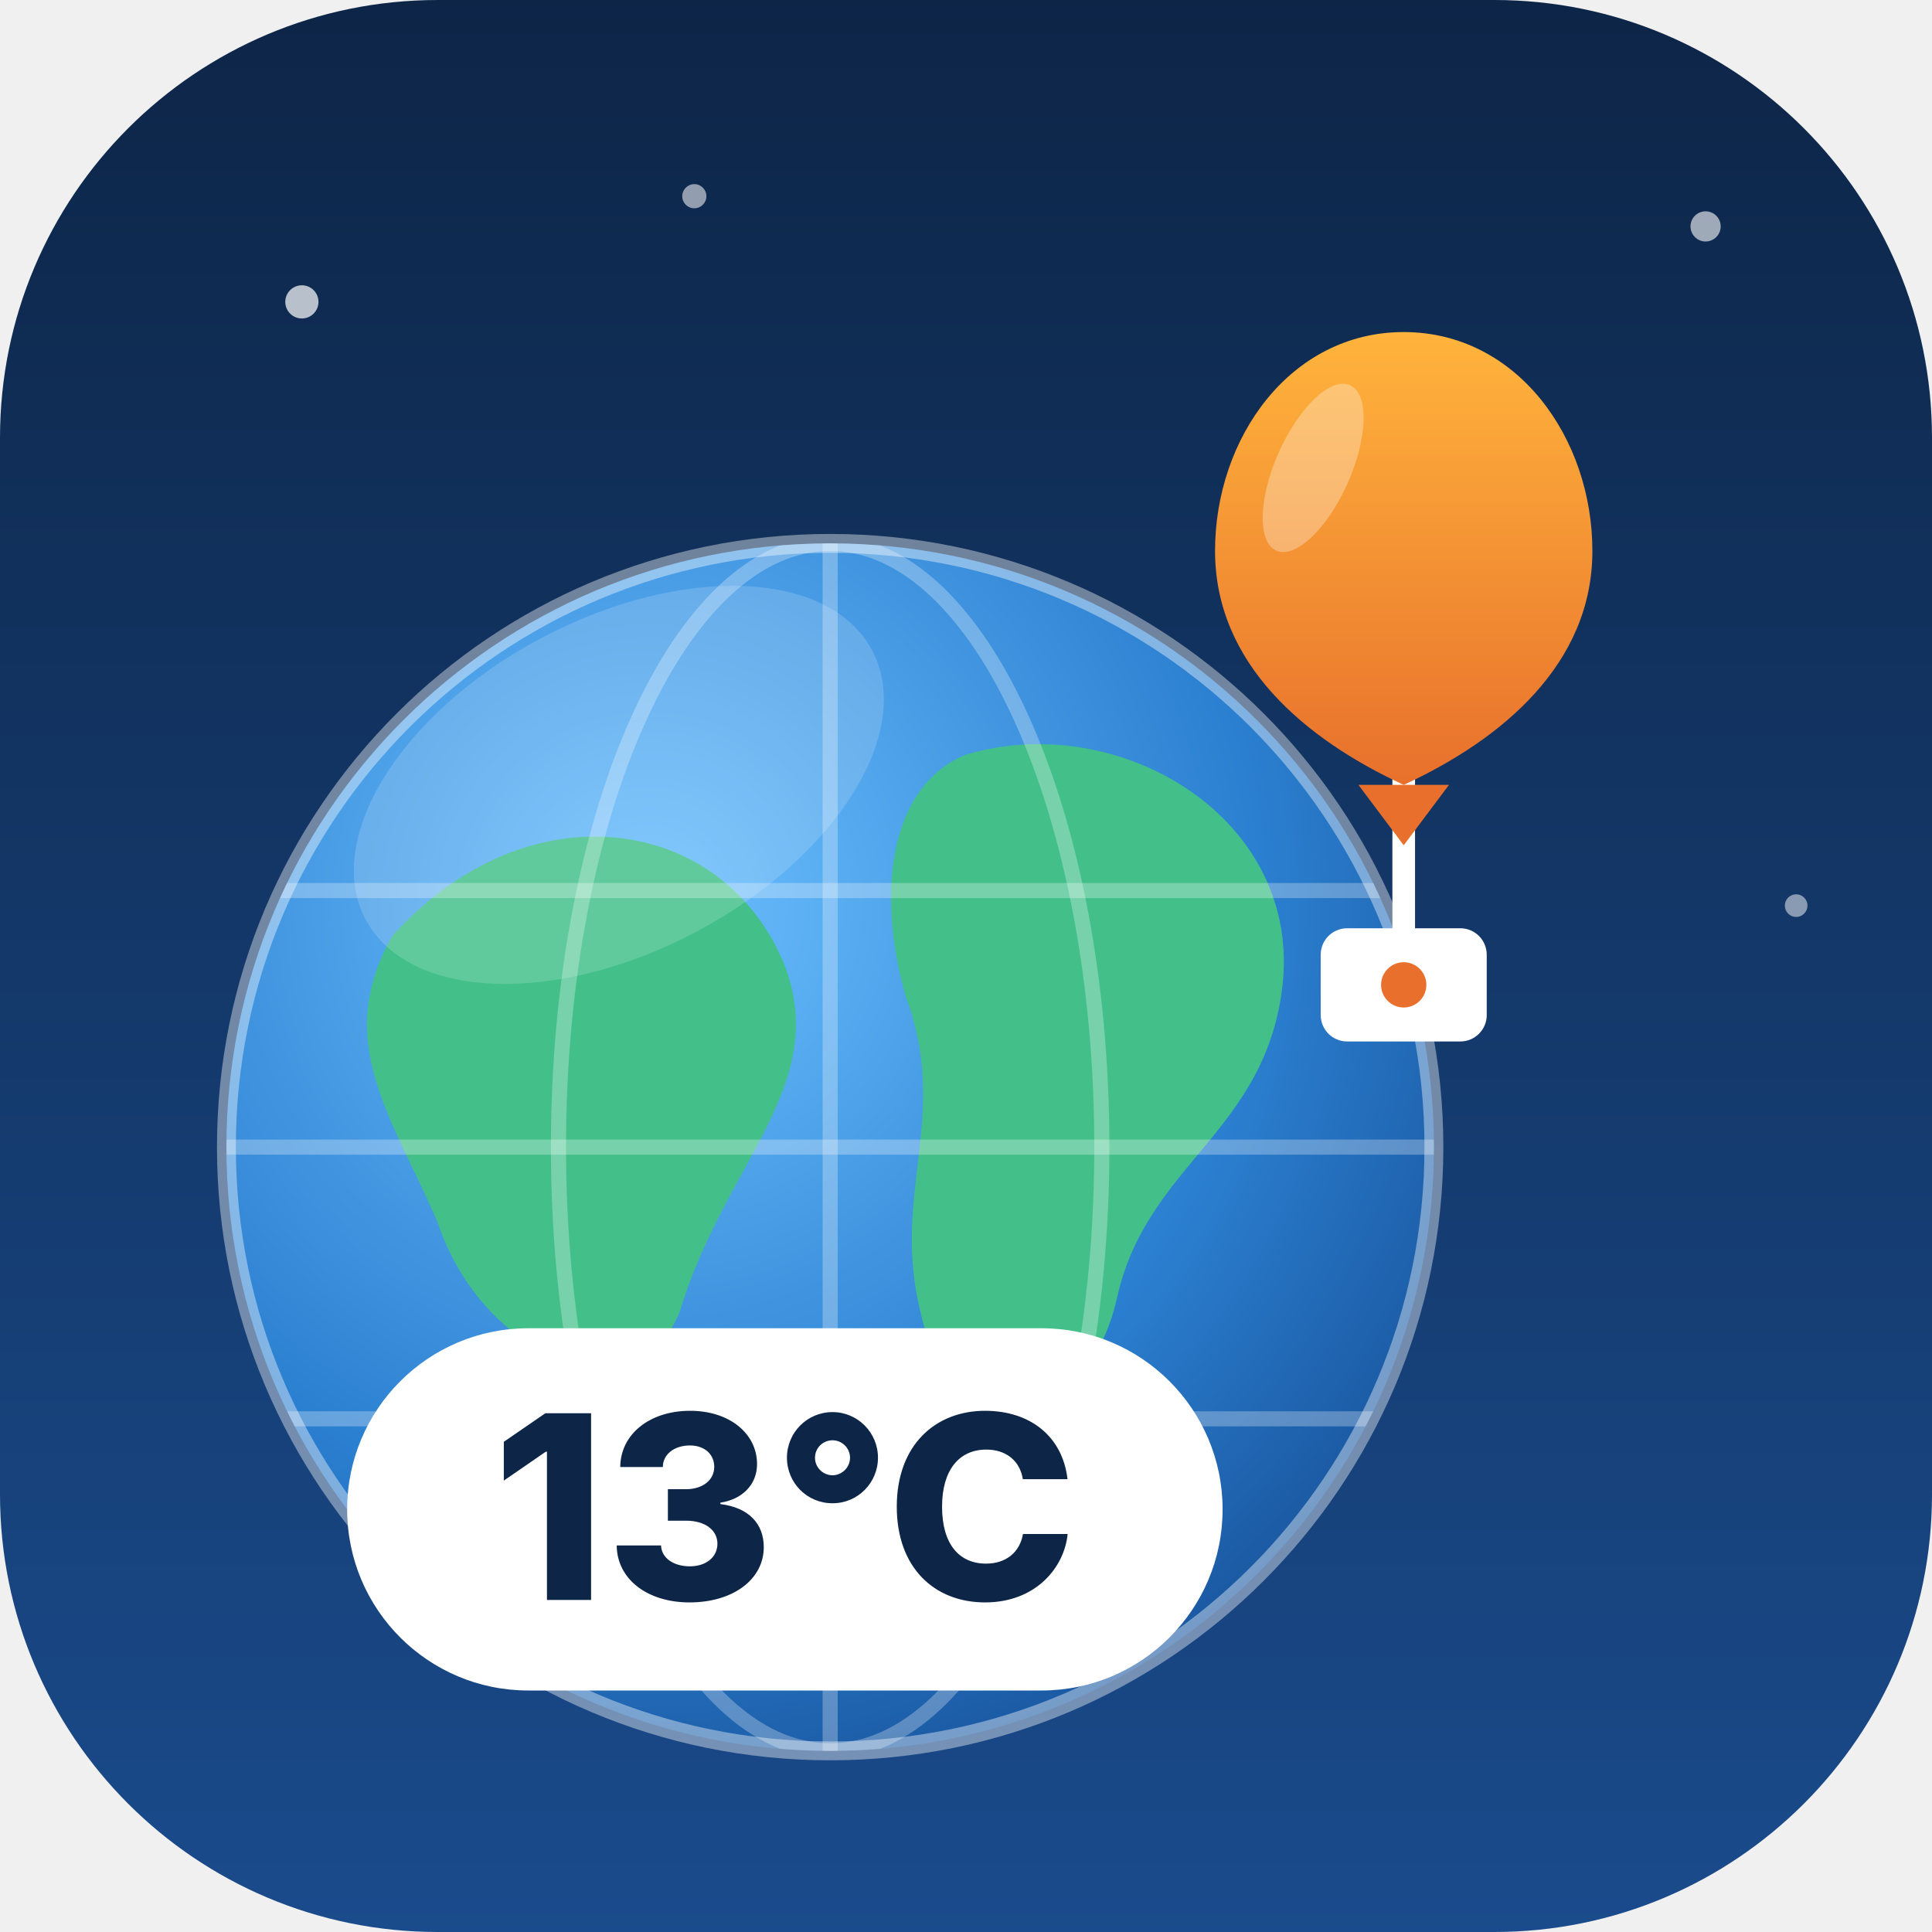
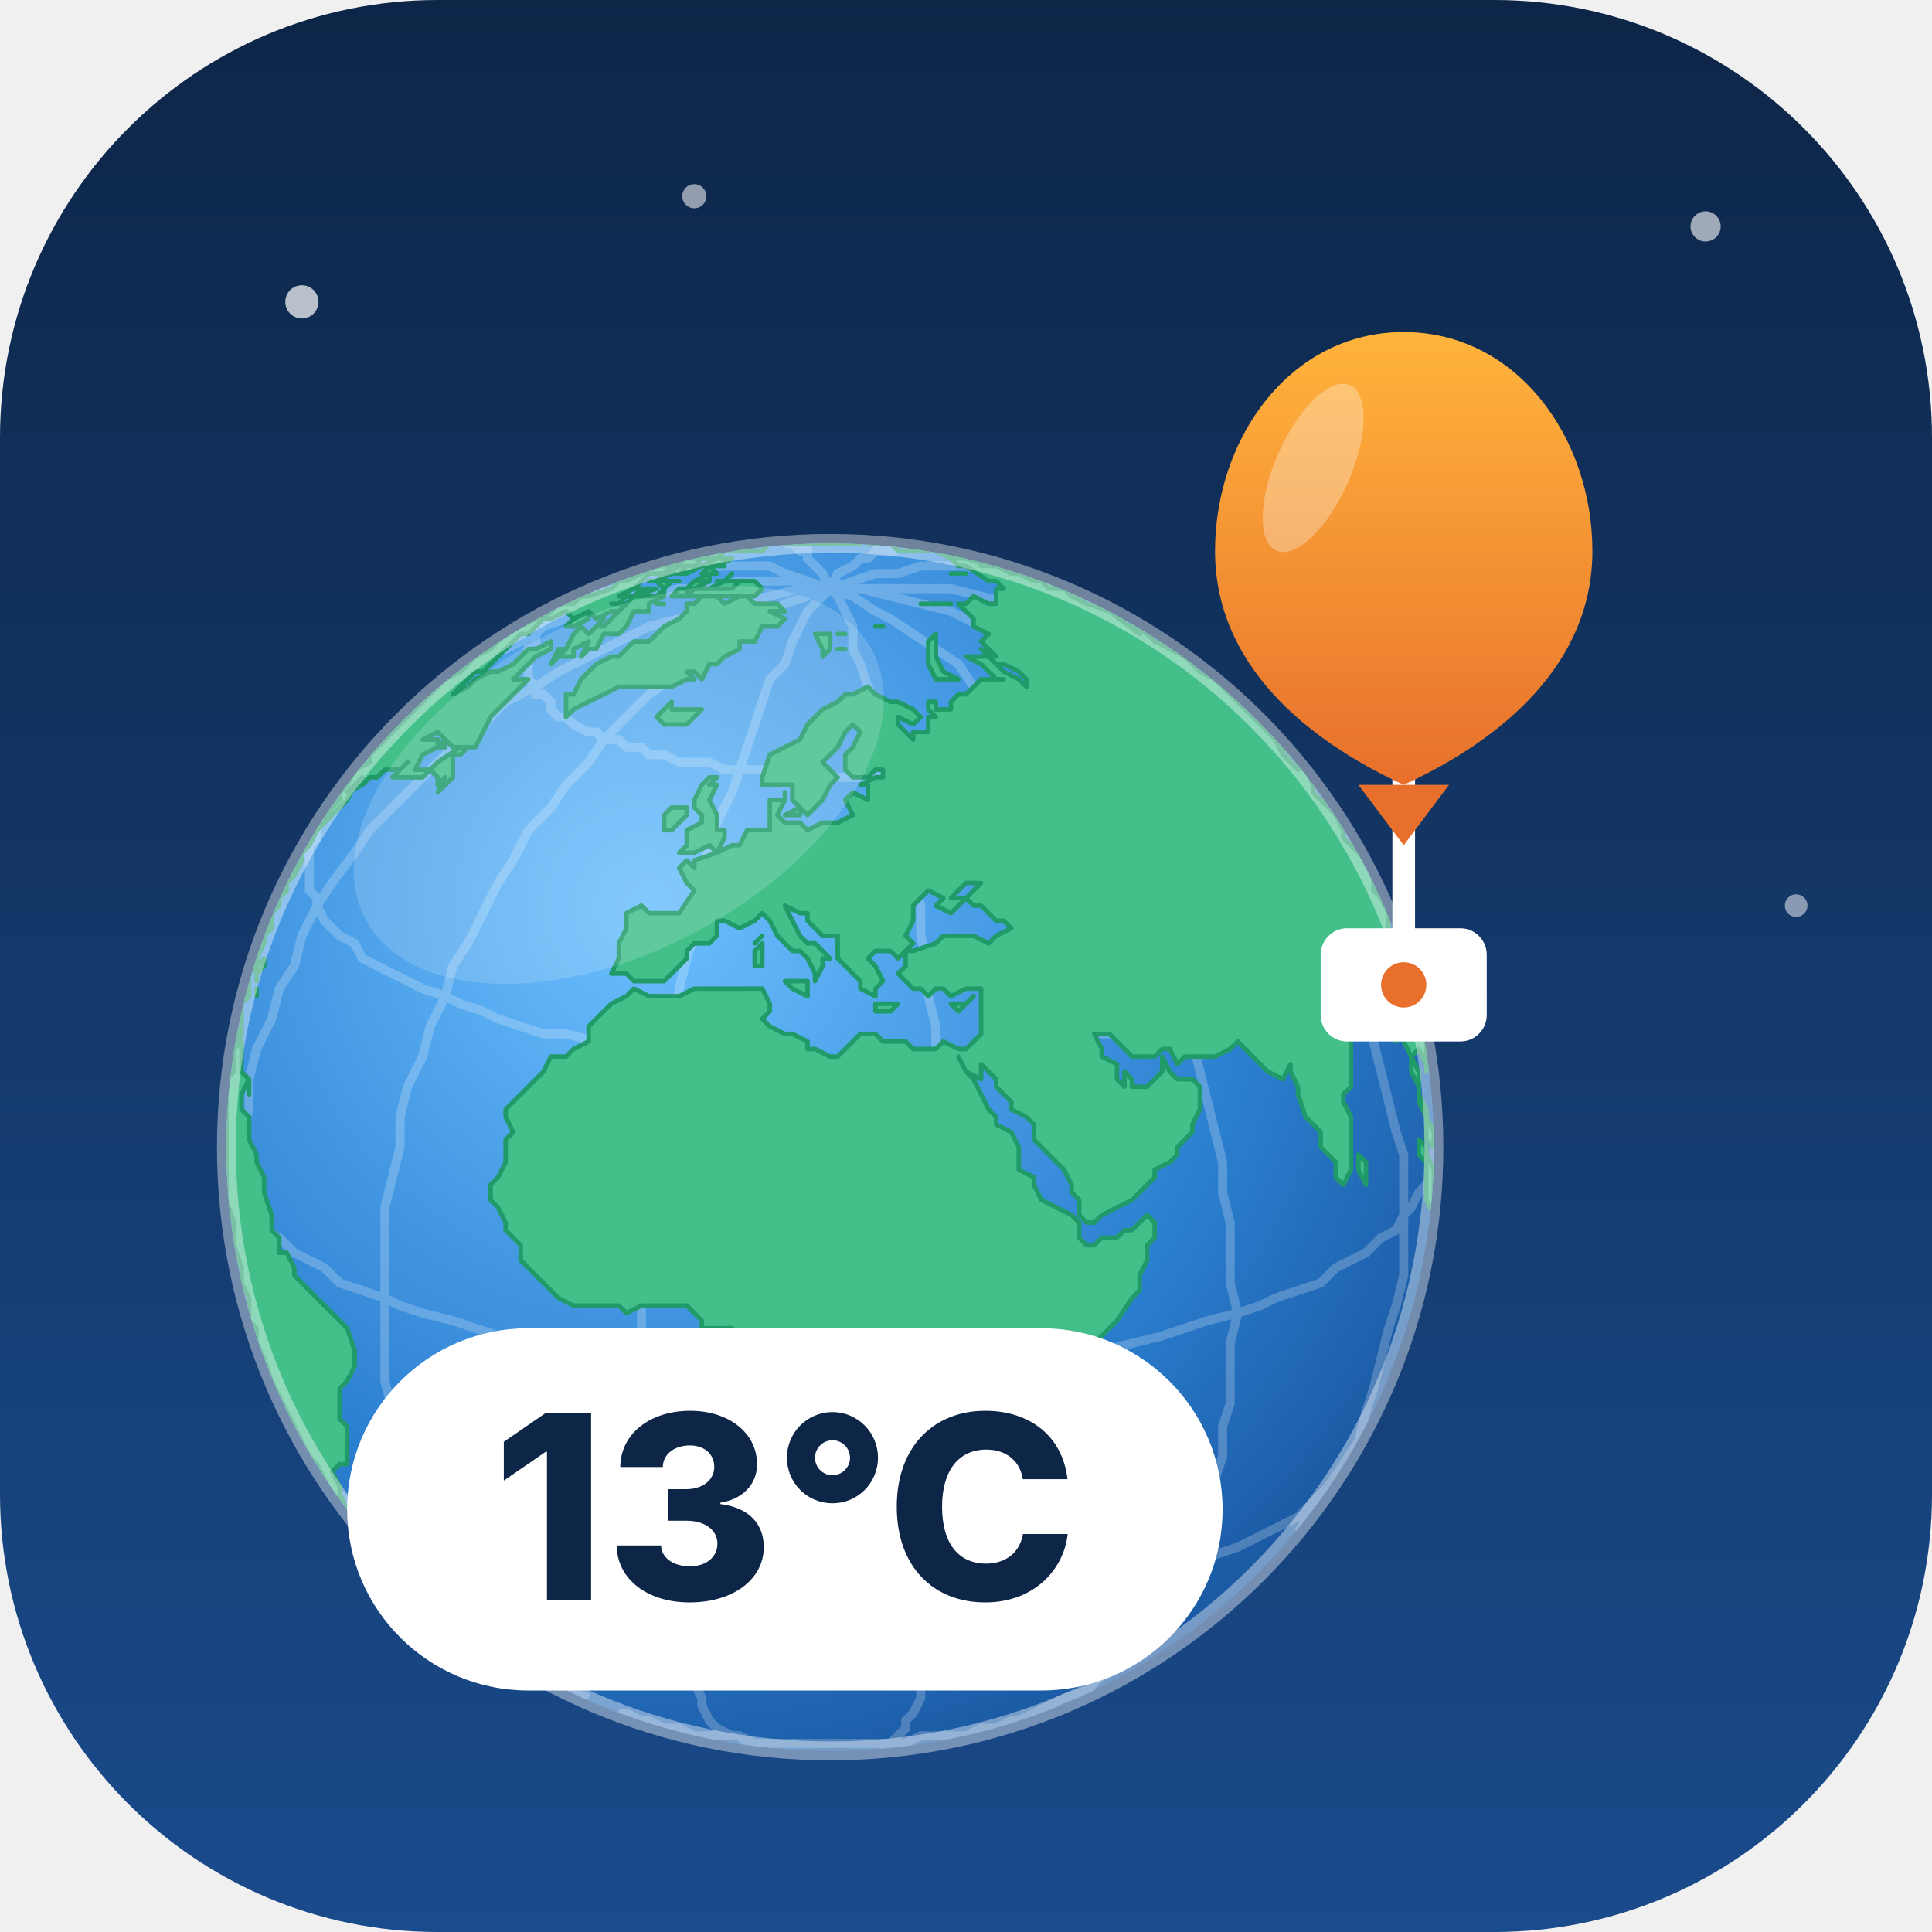
<svg xmlns="http://www.w3.org/2000/svg" viewBox="0 0 256 256" role="img" aria-label="Groundcheck">
  <defs>
    <linearGradient id="gc-bg" x1="0" y1="0" x2="0" y2="1">
      <stop offset="0" stop-color="#0d2547" />
      <stop offset="1" stop-color="#1a4b8c" />
    </linearGradient>
    <radialGradient id="gc-globe" cx=".35" cy=".3" r=".85">
      <stop offset="0" stop-color="#6cc0ff" />
      <stop offset=".6" stop-color="#2b7fd0" />
      <stop offset="1" stop-color="#14498f" />
    </radialGradient>
    <linearGradient id="gc-balloon" x1="0" y1="0" x2="0" y2="1">
      <stop offset="0" stop-color="#ffb43c" />
      <stop offset="1" stop-color="#e8702c" />
    </linearGradient>
    <clipPath id="gc-clip">
      <rect width="256" height="256" rx="58" />
    </clipPath>
    <clipPath id="gc-sphere">
      <circle cx="110" cy="152" r="80" />
    </clipPath>
  </defs>
  <g clip-path="url(#gc-clip)">
    <rect width="256" height="256" fill="url(#gc-bg)" />
    <circle cx="40" cy="40" r="2.2" fill="#fff" opacity=".7" />
    <circle cx="92" cy="26" r="1.6" fill="#fff" opacity=".55" />
    <circle cx="226" cy="30" r="2" fill="#fff" opacity=".6" />
    <circle cx="238" cy="120" r="1.5" fill="#fff" opacity=".5" />
    <circle cx="110" cy="152" r="80" fill="url(#gc-globe)" />
    <g clip-path="url(#gc-sphere)">
-       <path d="M52 124C70 104 96 108 104 128C110 144 96 154 90 174C84 188 64 180 58 162C52 148 44 138 52 124Z" fill="#43c08a" />
-       <path d="M128 100C148 94 172 108 170 130C168 150 152 154 148 172C144 190 126 192 122 174C118 158 126 148 120 132C116 118 118 104 128 100Z" fill="#43c08a" />
-       <g fill="none" stroke="#fff" stroke-opacity=".28" stroke-width="2">
-         <ellipse cx="110" cy="152" rx="36" ry="80" />
-         <line x1="110" y1="72" x2="110" y2="232" />
-         <line x1="30" y1="152" x2="190" y2="152" />
-         <path d="M36 118H184M36 188H184" />
+       <g fill="none" stroke="#fff" stroke-opacity=".22" stroke-width="1.2">
+         <path d="M119 73L118 73L116 73L115 74L114 74L113 75L111 76L110 78M104 72L105 72L106 73L107 73L107 74L108 75L109 76L110 78M86 76L88 75L91 75L93 75L96 75L99 75L102 75L104 76L107 77L110 78M51 98L53 95L56 93L59 91L62 89L65 87L69 85L72 83L75 82L79 80L83 79L86 79L90 78L94 78L98 77L102 77L106 77L110 78M40 191L39 188L37 184L36 181L34 177L33 174L33 170L32 166L32 162L32 158L32 154L32 150L33 147L33 143L34 139L36 135L37 131L39 128L40 124L42 120L44 117L47 113L49 110L52 107L55 104L58 101L61 98L64 96L67 93L71 91L74 89L78 87L82 85L86 83L90 82L94 81L98 80L102 79L106 78L110 78M78 225L75 224L73 222L70 221L68 219L66 217L64 214L62 212L60 209L59 206L57 204L56 200L54 197L53 194L53 191L52 187L51 183L51 180L51 176L51 172L51 168L51 164L51 160L52 156L53 152L53 148L54 144L56 140L57 136L59 132L60 128L62 125L64 121L66 117L68 114L70 110L73 107L75 104L78 101L80 98L83 95L86 92L89 90L92 88L95 86L98 84L101 82L104 80L107 79L110 78M100 231L99 231L98 230L97 230L95 229L94 228L93 226L93 225L92 223L91 221L90 219L89 216L89 214L88 211L87 208L87 205L86 202L86 199L86 195L86 192L85 188L85 184L85 181L85 177L85 173L86 169L86 164L86 160L86 156L87 152L87 148L88 144L89 140L89 136L90 131L91 127L92 124L93 120L93 116L94 112L95 109L97 105L98 102L99 99L100 96L101 93L102 90L104 88L105 85L106 83L107 81L109 79L110 78M117 232L118 231L118 231L119 230L120 229L120 228L121 227L122 225L122 223L123 221L123 219L124 217L124 214L125 212L125 209L126 206L126 203L126 200L126 196L126 193L127 189L127 185L127 181L127 177L127 173L126 169L126 165L126 161L126 157L126 153L125 149L125 144L124 140L124 136L123 132L123 128L122 124L122 120L121 116L120 113L120 109L119 106L118 102L118 99L117 96L116 93L115 91L114 88L113 86L113 83L112 81L111 79L110 78M137 227L139 226L141 225L144 224L146 222L148 220L150 218L152 216L153 214L155 211L156 208L158 206L159 203L160 199L161 196L162 193L162 189L163 186L163 182L163 178L164 174L163 170L163 166L163 162L162 158L162 154L161 150L160 146L159 142L158 138L156 134L155 130L153 126L152 123L150 119L148 115L146 112L144 108L141 105L139 102L137 99L134 96L132 93L129 91L127 88L124 86L121 84L118 82L116 81L113 79L110 78M172 203L174 200L176 197L178 194L180 191L181 187L182 184L183 180L184 176L185 173L186 169L186 165L186 161L186 157L186 153L185 150L184 146L183 142L182 138L181 134L180 130L178 127L176 123L174 119L172 116L169 113L167 109L164 106L161 103L158 100L155 97L151 95L148 92L145 90L141 88L137 86L134 84L130 83L126 81L122 80L118 79L114 78L110 78M178 110L176 106L173 103L171 100L168 98L165 95L162 93L159 90L156 88L153 86L149 85L146 83L142 82L138 81L134 80L130 79L126 78L122 78L118 78L114 78L110 78M140 78L137 77L134 76L131 76L128 75L125 75L122 75L119 76L116 76L113 77L110 78M82 227L83 227L85 228L86 228L88 229L90 229L92 230L94 230L96 230L98 230L100 231L102 231L104 231L106 231L108 231L110 231L112 231L114 231L116 231L118 231L120 231L122 230L124 230L126 230L128 230L130 229L132 229L134 228L135 228L137 227L138 227M43 196L44 197L45 198L47 200L48 201L50 202L52 203L54 204L56 205L59 206L61 207L64 208L66 209L69 210L72 211L75 212L79 212L82 213L85 213L89 214L92 214L96 214L99 215L103 215L106 215L110 215L114 215L117 215L121 215L124 214L128 214L131 214L135 213L138 213L141 212L145 212L148 211L151 210L154 209L156 208L159 207L161 206L164 205L166 204L168 203L170 202L172 201L173 200L175 198L176 197L177 196M30 152L30 154L30 155L31 157L32 158L33 160L34 161L35 163L37 164L39 166L41 167L43 168L45 170L48 171L51 172L53 173L56 174L60 175L63 176L66 177L70 178L74 179L77 179L81 180L85 181L89 181L93 181L97 182L102 182L106 182L110 182L114 182L118 182L123 182L127 181L131 181L135 181L139 180L143 179L146 179L150 178L154 177L157 176L160 175L164 174L167 173L169 172L172 171L175 170L177 168L179 167L181 166L183 164L185 163L186 161L187 160L188 158L189 157L190 155L190 154L190 152M42 110L42 111L41 112L41 114L41 115L41 116L41 118L42 119L42 120L43 122L44 123L45 124L47 125L48 127L50 128L52 129L54 130L56 131L59 132L61 133L64 134L66 135L69 136L72 137L75 137L79 138L82 139L85 139L89 140L92 140L96 140L99 141L103 141L106 141L110 141L114 141L117 141L121 141L124 140L128 140L131 140L135 139L138 139L141 138L145 137L148 137L151 136L154 135L156 134L159 133L161 132L164 131L166 130L168 129L170 128L172 127L173 125L175 124L176 123L177 122L178 120L178 119L179 118L179 116L179 115L179 114L179 112L178 111L178 110M80 78L79 78L78 79L76 80L75 80L74 81L73 82L73 82L72 83L71 84L71 85L70 85L70 86L70 87L70 88L70 89L70 89L70 90L71 91L71 92L72 92L73 93L73 94L74 95L75 95L76 96L78 97L79 97L80 98L82 98L83 99L85 99L86 100L88 100L90 101L92 101L94 101L96 102L98 102L100 102L102 102L104 103L106 103L108 103L110 103L112 103L114 103L116 103L118 102L120 102L122 102L124 102L126 101L128 101L130 101L132 100L134 100L135 99L137 99L138 98L140 98L141 97L142 97L144 96L145 95L146 95L147 94L147 93L148 92L149 92L149 91L150 90L150 89L150 89L150 88L150 87L150 86L150 85L149 85L149 84L148 83L147 82L147 82L146 81L145 80L144 80L142 79L141 78L140 78" />
      </g>
+       <path d="M151 194L151 195L151 197L150 198L150 199L149 201L148 202L147 204L146 206L145 207L143 208L142 208L142 206L142 205L143 204L143 203L143 202L143 200L144 198L146 198L147 197L148 196L149 195L150 194L151 193L151 194ZM190 161L189 159L189 157L189 155L189 154L188 153L188 151L189 152L189 153L190 155L190 157L190 159L190 161ZM181 157L180 155L180 153L181 154L181 155L181 157ZM33 145L33 143L33 145ZM34 132L34 131L34 132ZM34 127L34 126L34 127ZM35 127L35 128L34 129L34 130L34 129L34 128L35 127ZM186 127L185 125L186 127ZM37 120L36 121L36 122L35 124L35 125L35 124L36 123L36 121L37 120L37 119L38 118L37 119ZM37 119L38 118L37 119ZM129 132L128 133L127 134L126 133L128 133ZM116 133L118 133L119 133L118 134L116 134ZM107 130L107 131L107 132L105 131L104 130L105 130L106 130ZM101 125L101 126L101 128L100 128L100 126L101 125ZM101 124L100 125L101 124ZM58 99L59 98L59 99ZM61 100L60 100L60 102L60 103L58 105L59 103L58 104L58 103L57 102L58 101L61 99L62 99L61 100ZM89 110L88 110L88 109L88 108L89 107L91 107L91 108L89 110ZM106 108L104 108L106 107ZM95 103L94 104L95 104L94 106L95 108L95 110L96 110L96 111L95 113L94 112L92 113L90 113L91 112L91 111L91 110L93 109L93 108L92 107L92 106L93 104L94 103L95 103ZM78 82L76 83L75 83L76 82L78 81ZM93 94L92 95L91 96L89 96L88 96L87 95L88 94L89 93L89 94L91 94L92 94ZM79 83L80 82L79 83ZM117 72L115 72L117 72L118 72L119 73L118 72ZM84 78L85 78L84 78ZM83 79L82 80L81 80L83 80L82 81L81 81L79 82L78 81L76 82L75 81L73 82L72 82L70 84L69 84L68 85L67 86L66 87L64 89L63 89L62 90L60 92L62 91L63 90L65 89L66 89L68 88L69 87L70 86L71 86L73 85L73 86L71 87L70 88L69 89L68 90L70 90L68 92L67 93L66 94L65 95L64 97L63 99L62 99L60 99L59 98L58 97L56 98L58 98L58 99L56 100L55 102L57 102L56 103L54 103L52 103L53 102L54 101L53 102L51 102L50 103L49 103L48 104L46 105L47 104L48 103L47 104L46 106L45 107L44 108L43 109L42 110L41 112L40 113L39 115L39 116L40 114L40 113L41 112L42 110L43 109L44 107L45 106L45 105L44 106L44 107L43 109L42 110L41 111L40 113L40 114L39 116L38 117L37 118L37 120L36 121L36 122L35 123L35 124L35 125L34 127L34 128L33 129L33 131L33 132L32 133L32 135L32 136L31 138L32 136L32 137L31 139L31 140L31 139L32 138L32 139L32 140L32 142L33 143L32 145L32 147L33 148L33 149L33 151L34 153L34 154L35 156L35 158L36 161L36 162L36 163L37 164L37 166L38 166L39 168L39 169L41 171L42 172L43 173L45 175L46 176L47 179L47 181L46 183L45 184L45 186L45 188L46 189L46 192L46 194L45 194L44 195L45 197L45 198L46 200L47 201L46 200L47 201L48 202L49 204L48 203L49 204L50 205L51 206L52 207L53 209L54 210L56 211L57 212L59 213L61 215L59 214L58 212L56 211L54 209L53 209L52 207L50 205L49 204L48 203L46 201L45 199L44 198L43 196L42 194L41 193L40 191L39 189L38 187L37 185L36 183L35 180L34 178L34 176L33 175L33 172L32 170L32 169L32 168L31 165L31 162L30 159L30 157L30 156L30 155L30 153L30 152L30 151L30 149L30 147L30 146L30 145L30 143L31 142L31 141L31 139L31 138L31 137L31 138L32 136L32 135L32 134L32 133L33 131L33 130L33 129L34 127L34 126L35 125L35 123L36 121L37 119L38 118L38 116L39 114L40 113L41 111L42 109L43 108L44 107L44 106L45 105L46 104L47 102L48 101L49 100L50 99L51 98L52 96L53 95L54 95L55 94L56 93L55 94L54 95L53 96L52 97L51 98L50 99L49 100L48 101L47 102L49 101L49 100L50 99L51 98L52 97L53 96L54 95L55 94L56 93L58 91L59 90L61 89L62 88L63 87L65 86L67 84L69 83L71 82L72 82L73 81L74 80L75 80L77 79L76 80L75 80L76 79L78 79L81 78L82 77L83 77L85 76L87 75L89 75L91 74L93 74L95 73L97 73L99 73L101 73L102 72L103 72L104 72L106 72L107 72L108 72L109 72L111 72L112 72L111 72L109 72L107 72L109 72L110 72L111 72L113 72L112 72L110 72L112 72L114 72L111 72L110 72L111 72L112 72L111 72L110 72L109 72L107 72L106 72L104 72L102 72L101 73L99 73L98 73L96 73L95 74L93 74L92 75L90 75L88 76L86 76L85 77L86 76L85 77L84 78L82 79L84 79L85 78L87 78L84 79ZM93 75L91 76L90 76L91 76L90 76L89 76L87 77L86 77L87 77L88 76L89 75L91 75L90 76L91 75L92 75L93 75ZM87 80L88 80L87 80ZM88 79L86 80L86 81L84 81L83 83L82 84L80 84L79 86L78 86L77 87L78 85L76 86L76 87L74 87L75 86L74 87L73 88L74 86L75 86L76 84L77 83L78 84L79 83L80 83L81 82L82 81L83 80L84 79L85 79L87 79L88 78ZM90 77L89 77L88 78L87 77L89 77L90 77ZM88 78L89 77L88 78ZM93 75L95 74L97 74L95 75L94 75L93 75ZM126 76L128 76L126 76ZM94 77L92 77L94 76ZM95 76L93 76L94 75L96 75L94 75ZM127 90L125 90L124 90L123 88L123 87L123 85L124 84L124 85L124 87L125 89L127 90ZM94 77L92 78L91 78L91 79L89 79L90 78L91 78L92 77L94 77ZM128 80L129 79L131 80L132 80L132 79L132 78L133 78L132 77L131 77L128 75L127 75L126 74L124 73L123 73L121 73L119 73L120 73L122 73L125 73L127 74L128 74L131 75L133 75L135 76L136 76L139 77L140 78L141 78L144 79L142 79L141 78L139 78L138 77L137 77L135 76L133 75L132 75L130 75L132 75L134 76L135 76L138 77L139 78L141 78L142 79L144 80L147 81L151 84L150 83L152 84L153 85L155 86L157 87L159 89L161 90L163 92L164 93L165 94L166 95L167 96L168 97L169 98L171 100L172 101L173 102L172 101L171 100L170 99L169 98L170 99L169 98L170 100L171 101L172 102L172 101L173 102L174 104L174 105L175 106L176 107L177 108L178 110L178 111L180 113L181 114L182 116L182 118L183 119L184 121L184 123L185 125L184 124L185 126L185 128L186 130L187 131L187 132L188 134L188 136L189 138L189 139L189 141L189 142L189 141L188 139L187 140L188 142L188 144L188 145L189 147L189 148L190 150L190 151L190 152L189 151L189 149L189 148L188 146L188 144L187 142L187 140L186 138L186 137L185 138L184 137L184 136L183 134L182 133L181 132L181 131L181 133L180 134L180 136L179 138L179 140L179 141L179 143L179 144L178 145L178 146L179 148L179 149L179 150L179 153L179 154L179 155L178 157L177 156L177 154L176 153L175 152L175 150L173 148L172 145L172 144L171 142L171 141L170 143L168 142L166 140L165 139L164 138L163 139L161 140L160 140L158 140L157 140L156 141L155 139L154 139L153 140L151 140L150 140L148 138L147 137L146 137L145 137L146 139L146 140L148 141L148 143L149 144L149 142L150 143L150 144L152 144L153 143L154 142L154 140L155 142L156 143L158 143L159 144L159 145L159 147L158 149L158 150L157 151L156 152L156 153L155 154L153 155L153 156L152 157L151 158L150 159L148 160L146 161L145 162L144 162L143 161L143 159L142 158L142 157L141 155L140 154L139 153L138 152L137 151L137 149L136 148L134 147L134 146L133 145L132 144L132 143L131 142L130 141L130 143L128 142L127 140L128 142L129 143L130 145L131 147L132 148L132 149L134 150L135 152L135 154L135 155L137 156L137 157L138 159L140 160L142 161L143 162L143 164L144 165L145 165L146 164L148 164L149 163L150 163L151 162L152 161L153 162L153 164L152 165L152 167L151 169L151 171L150 172L148 175L147 176L145 178L144 179L143 181L142 182L141 182L140 183L140 185L139 186L138 188L139 189L139 190L139 191L139 192L140 194L140 197L139 198L138 200L137 201L135 201L134 203L132 204L132 205L132 206L132 207L131 209L130 209L129 210L128 211L128 213L126 214L125 215L123 216L121 217L120 218L118 218L116 218L115 218L114 218L112 219L111 219L110 218L110 216L109 216L108 214L107 213L106 212L105 209L105 208L105 207L104 206L103 205L102 203L102 202L102 200L103 198L104 197L104 196L104 195L103 193L103 191L102 190L102 188L100 187L99 185L98 184L97 183L98 181L98 180L98 179L98 177L97 176L95 176L93 176L93 175L91 173L89 173L88 173L85 173L83 174L82 173L80 173L78 173L76 173L74 172L73 171L72 170L71 169L70 168L69 167L69 165L68 164L67 163L67 162L66 160L65 159L65 157L66 156L67 154L67 153L67 151L68 150L67 148L67 147L68 146L69 145L70 144L71 143L72 142L73 140L75 140L76 139L78 138L78 136L79 135L80 134L81 133L83 132L84 131L86 132L87 132L89 132L90 132L92 131L94 131L95 131L97 131L98 131L99 131L101 131L101 131L102 133L102 134L101 135L102 136L104 137L105 137L107 138L107 139L108 139L110 140L111 140L112 139L113 138L114 137L116 137L117 138L118 138L120 138L121 139L122 139L124 139L125 138L127 139L128 139L129 138L130 137L130 136L130 134L130 133L130 132L130 131L128 131L126 132L125 131L124 131L123 132L122 131L121 131L120 130L119 129L120 128L120 126L121 126L124 125L125 124L126 124L128 124L129 124L131 125L132 124L134 123L133 122L132 122L130 120L129 120L128 119L129 118L130 117L128 117L127 118L126 119L128 119L127 120L126 121L124 120L125 119L123 118L122 119L121 120L121 122L120 124L121 125L120 126L119 127L118 126L116 126L115 127L116 128L117 130L116 131L116 132L114 131L114 130L113 129L112 128L111 127L111 125L111 124L109 124L108 123L107 122L107 121L106 121L104 120L105 122L105 122L106 124L107 125L108 125L109 126L110 127L109 127L109 128L108 130L108 129L107 127L106 126L105 126L103 124L102 122L101 121L100 122L98 123L96 122L95 122L95 124L94 125L92 125L91 126L91 127L90 128L89 129L88 130L87 130L85 130L84 130L83 129L81 129L82 127L82 125L82 125L83 123L83 121L85 120L86 121L87 121L89 121L90 121L92 118L91 117L90 115L91 114L92 115L92 114L95 113L97 112L98 112L99 110L100 110L102 110L102 108L102 106L104 106L104 105L104 106L103 108L104 109L106 109L107 110L109 109L111 109L113 108L112 106L113 105L115 106L115 104L114 104L116 103L117 103L117 102L116 102L115 103L113 103L112 102L112 100L113 99L114 97L113 96L112 97L111 99L110 100L109 101L111 103L110 104L109 106L108 107L107 108L106 107L105 106L105 104L103 104L101 104L101 103L102 100L104 99L106 98L107 96L108 95L109 94L111 93L112 92L113 92L115 91L116 92L118 93L119 93L121 94L122 95L121 96L119 95L119 96L120 97L121 98L121 97L123 97L123 95L124 95L123 94L123 93L124 93L124 94L126 94L126 93L127 92L128 92L129 91L130 90L133 90L132 90L131 89L130 88L128 87L130 87L131 87L133 89L135 90L136 91L136 90L135 89L133 88L132 88L131 87L130 86L132 87L131 86L130 85L131 84L129 83L129 82L128 81L127 80ZM112 86L111 86L112 86ZM95 77L96 77L95 77ZM96 77L97 76L96 77ZM126 80L125 80L126 80ZM110 84L110 86L109 87L109 86L108 84L109 84ZM112 84L111 84L112 84ZM117 83L116 83L117 83ZM125 80L124 80L123 80L122 80L124 80L125 80ZM96 78L94 78L96 77L97 77L98 77L97 78ZM100 79L99 79L97 79L96 79L94 79L93 79L91 79L92 78L94 78L95 78L97 78L98 77L100 77L101 78ZM104 81L102 81L104 82L103 83L101 83L100 85L98 85L98 86L96 87L95 88L94 88L93 90L92 89L91 89L92 90L91 90L89 91L88 91L87 91L85 91L84 91L82 91L80 92L78 93L76 94L75 95L75 94L75 92L76 92L77 90L78 89L79 88L81 87L82 87L83 86L84 85L86 85L87 84L88 83L90 82L91 81L91 80L92 80L93 79L95 79L96 80L98 79L99 79L100 80L102 80L103 80Z" fill="#43c08a" stroke="#1f9a68" stroke-width=".6" stroke-linejoin="round" />
      <ellipse cx="82" cy="104" rx="38" ry="22" transform="rotate(-28 82 104)" fill="#fff" opacity=".16" />
    </g>
    <circle cx="110" cy="152" r="80" fill="none" stroke="#fff" stroke-opacity=".4" stroke-width="2.5" />
    <line x1="186" y1="101" x2="186" y2="124" stroke="#fff" stroke-width="3" stroke-linecap="round" />
    <rect x="175" y="123" width="22" height="15" rx="3.5" fill="#fff" />
    <circle cx="186" cy="130.5" r="3" fill="#e8702c" />
    <path d="M186 44C201 44 211 58 211 73C211 88 199 98 186 104C173 98 161 88 161 73C161 58 171 44 186 44Z" fill="url(#gc-balloon)" />
    <path d="M180 104h12l-6 8z" fill="#e8702c" />
    <ellipse cx="174" cy="62" rx="5" ry="12" transform="rotate(24 174 62)" fill="#fff" opacity=".3" />
    <rect x="46" y="176" width="116" height="48" rx="24" fill="#fff" />
    <text x="104" y="212" text-anchor="middle" textLength="92" lengthAdjust="spacingAndGlyphs" font-family="Sora, Inter, 'Helvetica Neue', Arial, sans-serif" font-weight="800" font-size="34" fill="#0d2547">13°C</text>
  </g>
</svg>
